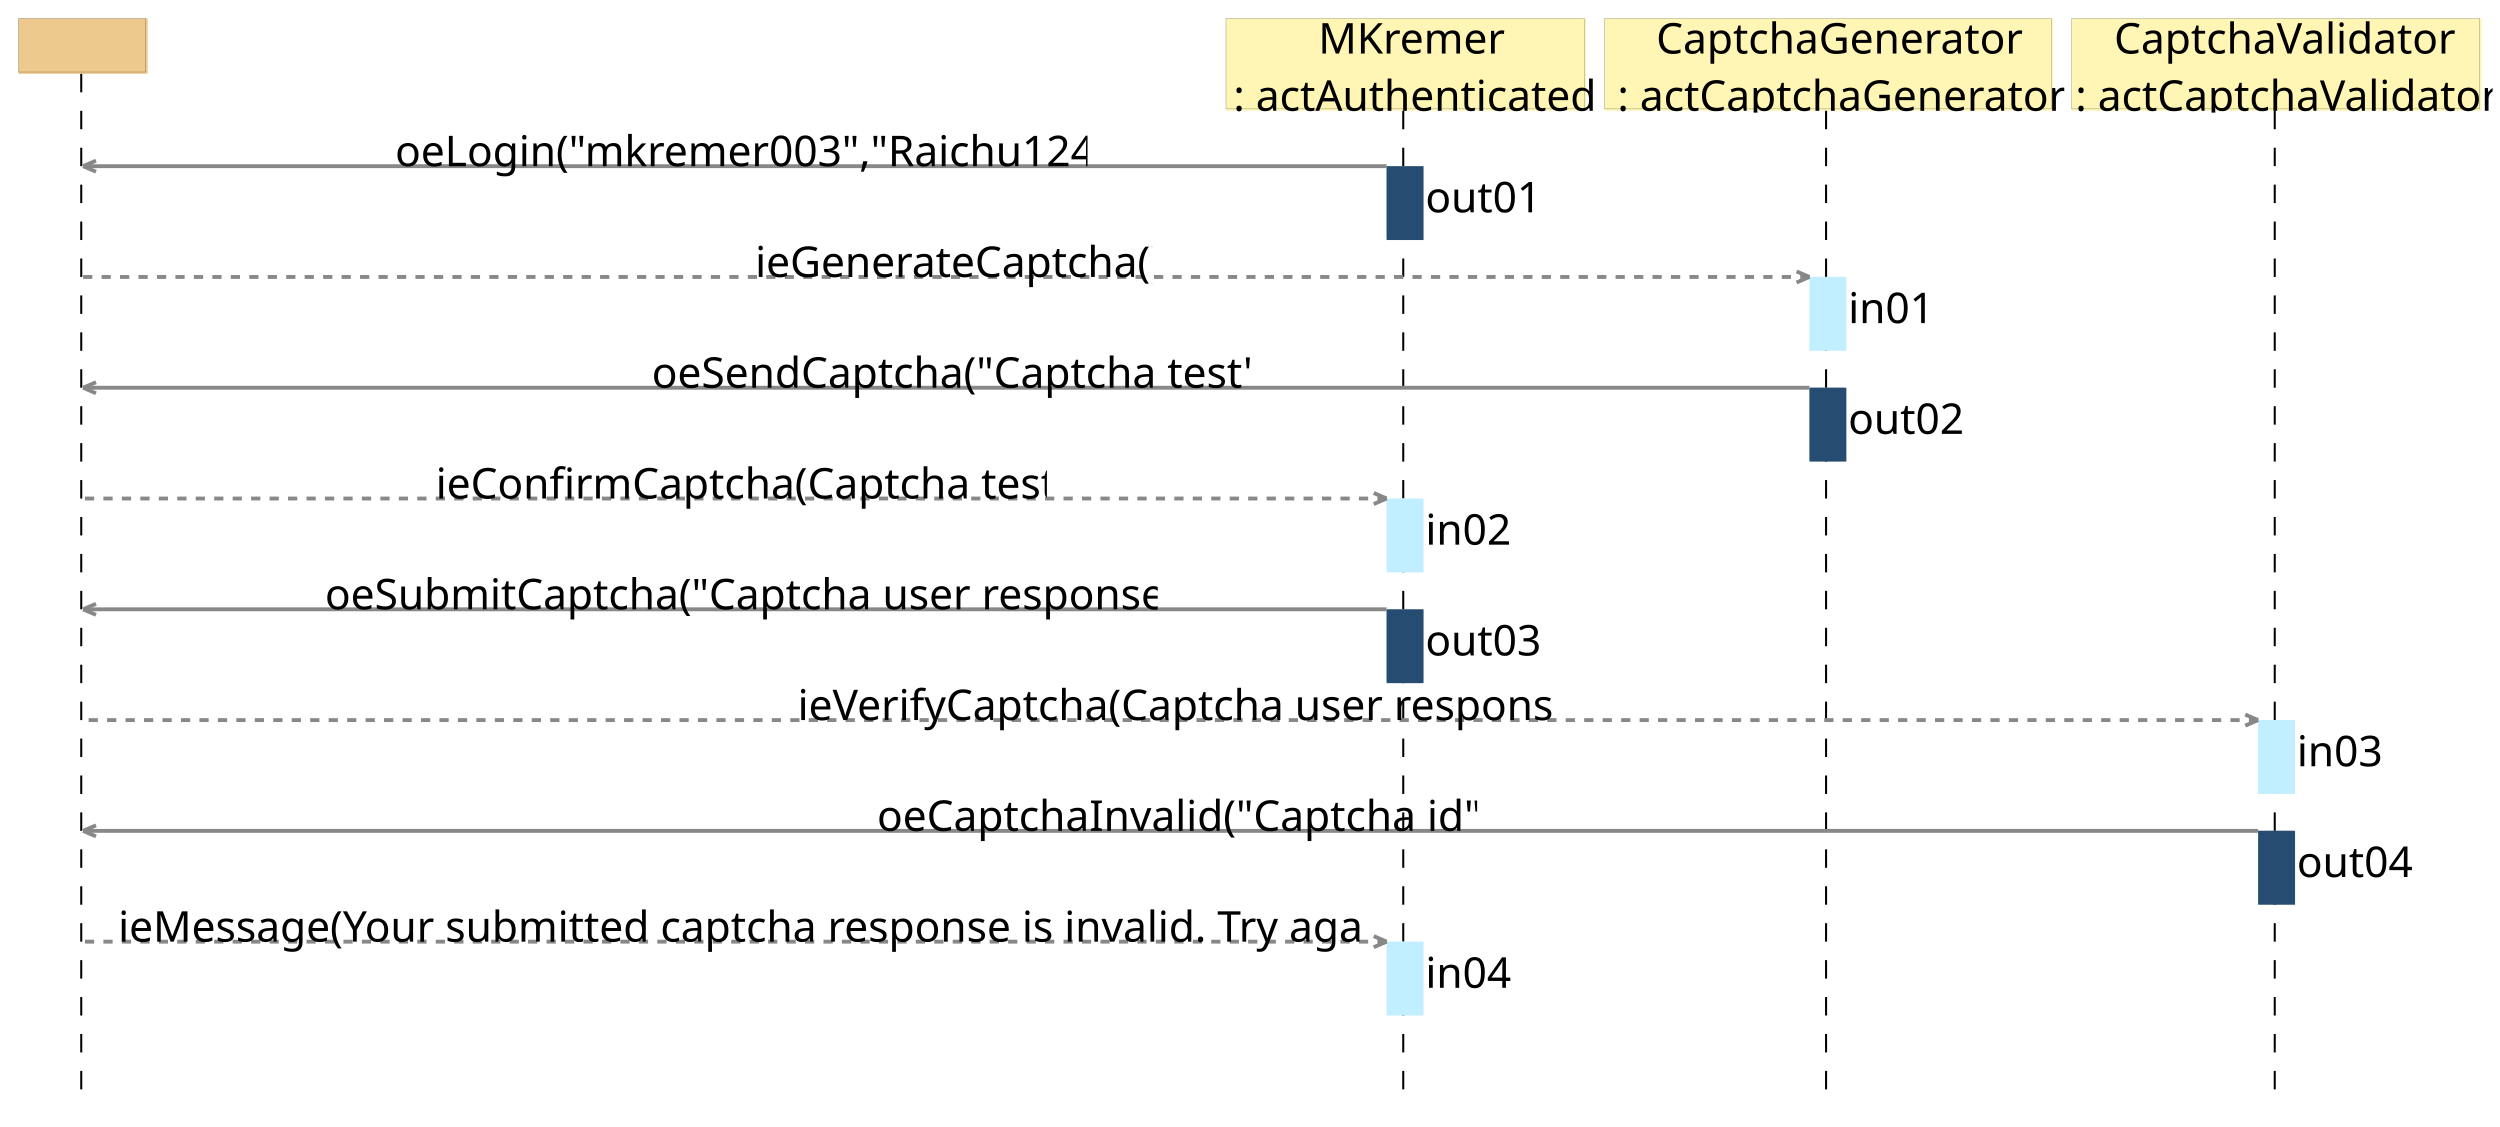
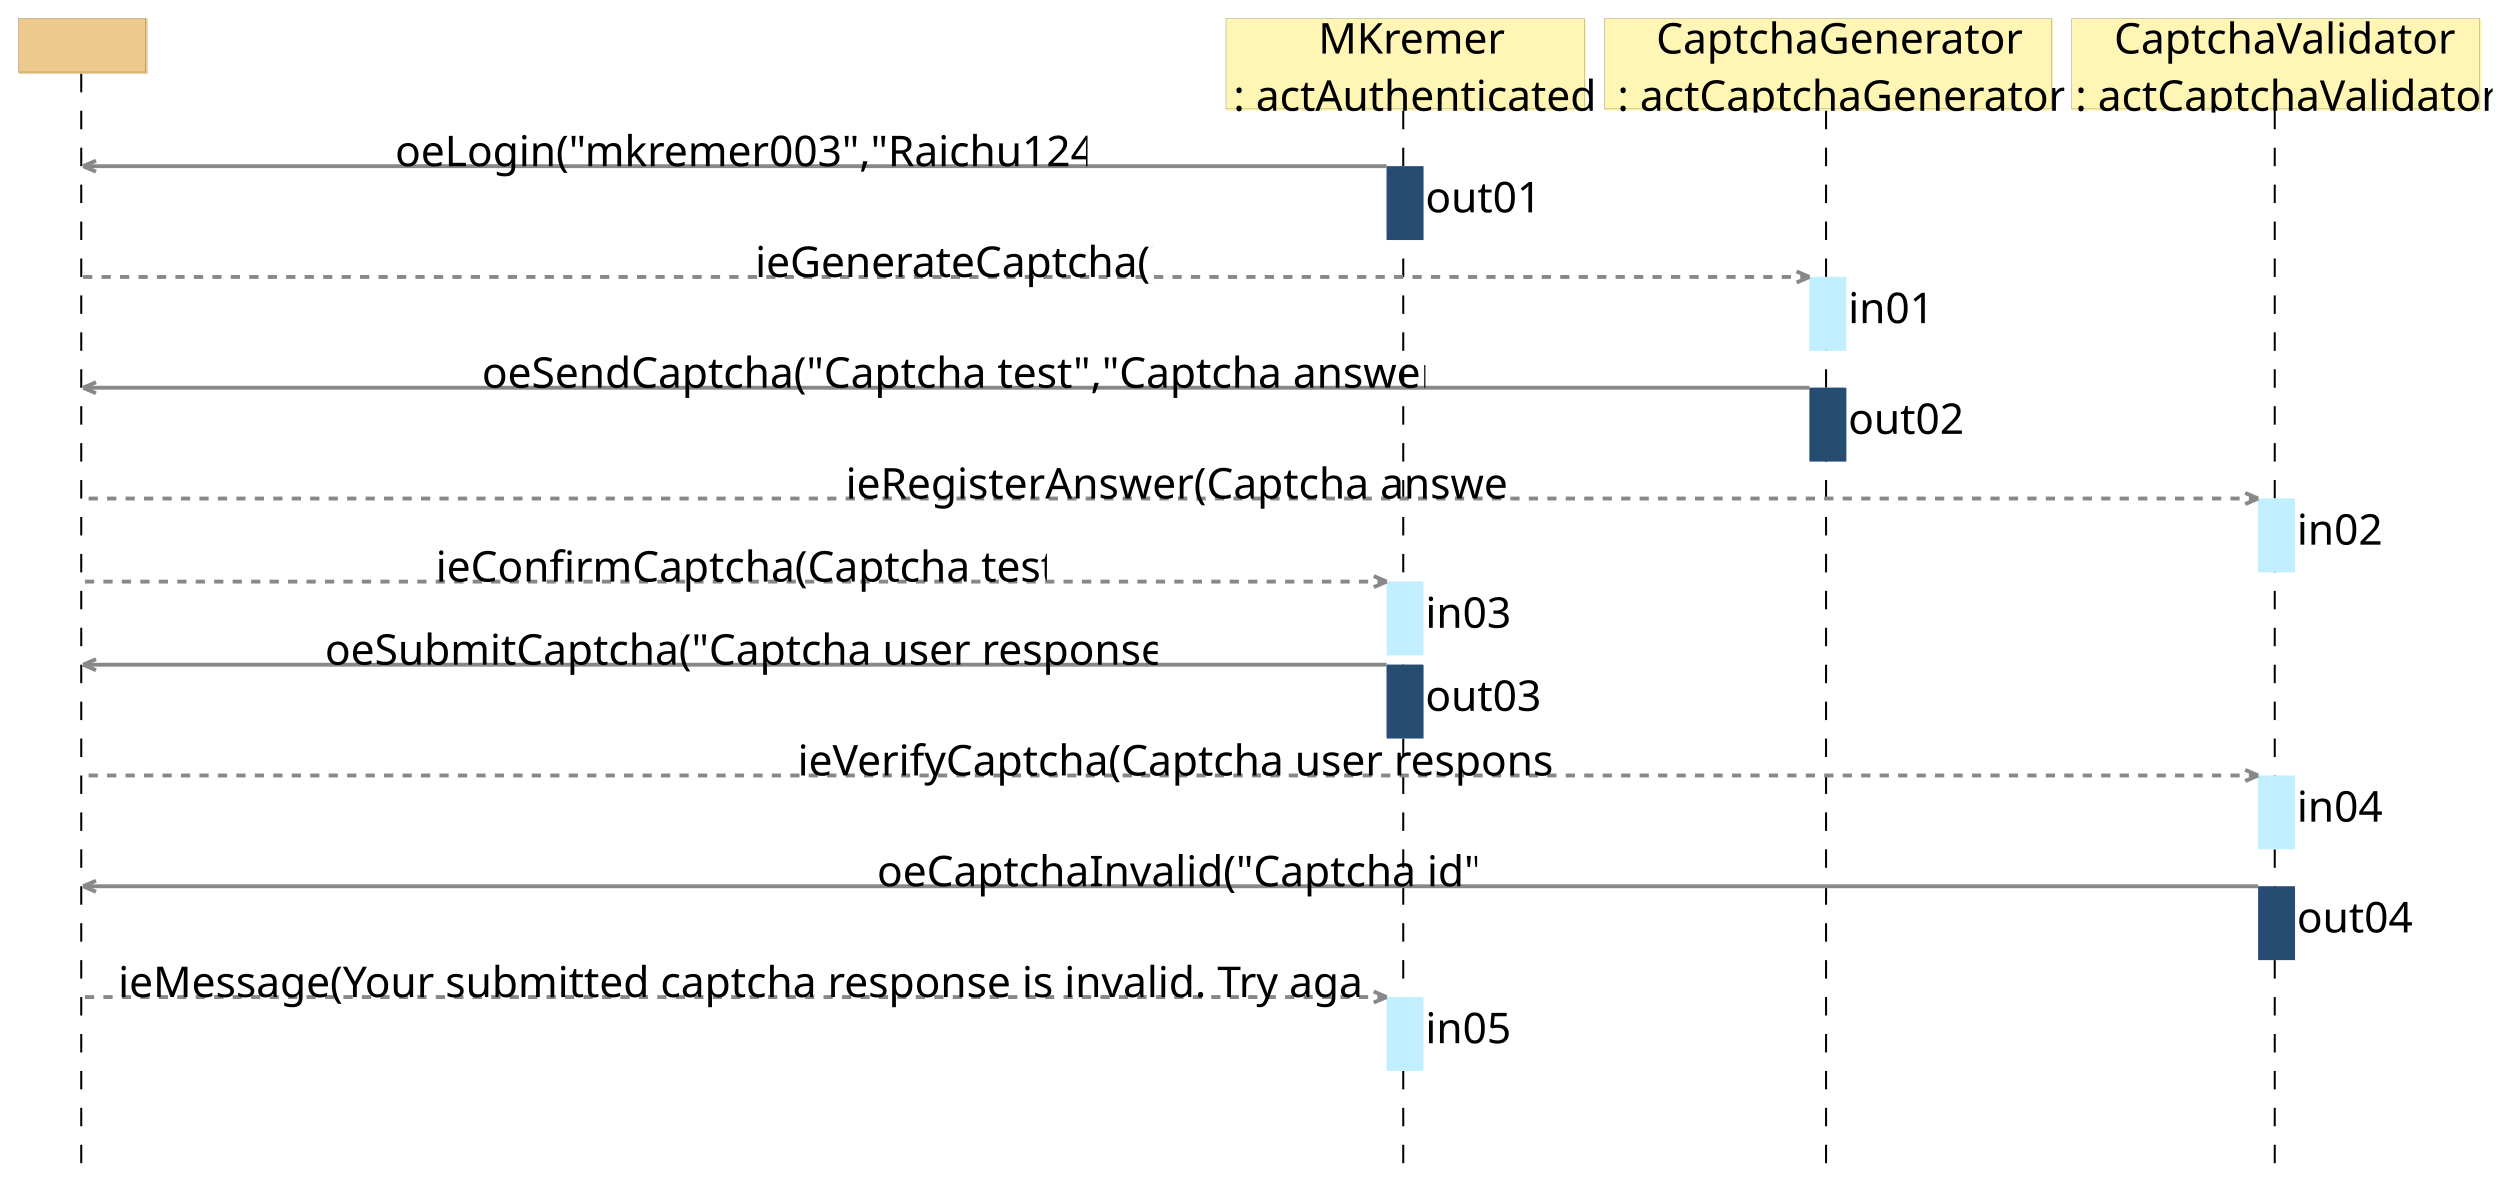
- <svg xmlns="http://www.w3.org/2000/svg" stroke-dasharray="none" shape-rendering="auto" font-family="'Dialog'" width="1354" text-rendering="auto" fill-opacity="1" contentScriptType="text/ecmascript" color-interpolation="auto" color-rendering="auto" preserveAspectRatio="xMidYMid meet" font-size="12" viewBox="0 0 1354 610" fill="black" stroke="black" image-rendering="auto" stroke-miterlimit="10" zoomAndPan="magnify" version="1.0" stroke-linecap="square" stroke-linejoin="miter" contentStyleType="text/css" font-style="normal" height="610" stroke-width="1" stroke-dashoffset="0" font-weight="normal" stroke-opacity="1">
+ <svg xmlns="http://www.w3.org/2000/svg" stroke-dasharray="none" shape-rendering="auto" font-family="'Dialog'" width="1354" text-rendering="auto" fill-opacity="1" contentScriptType="text/ecmascript" color-interpolation="auto" color-rendering="auto" preserveAspectRatio="xMidYMid meet" font-size="12" viewBox="0 0 1354 640" fill="black" stroke="black" image-rendering="auto" stroke-miterlimit="10" zoomAndPan="magnify" version="1.0" stroke-linecap="square" stroke-linejoin="miter" contentStyleType="text/css" font-style="normal" height="640" stroke-width="1" stroke-dashoffset="0" font-weight="normal" stroke-opacity="1">
  <defs id="genericDefs" />
  <g>
    <defs id="defs1">
      <clipPath clipPathUnits="userSpaceOnUse" id="clipPath1">
        <path d="M9 9 L81 9 L81 41 L9 41 L9 9 Z" />
      </clipPath>
      <clipPath clipPathUnits="userSpaceOnUse" id="clipPath2">
-         <path d="M39 39 L51 39 L51 601 L39 601 L39 39 Z" />
+         <path d="M39 39 L51 39 L51 631 L39 631 L39 39 Z" />
      </clipPath>
      <clipPath clipPathUnits="userSpaceOnUse" id="clipPath3">
        <path d="M663 9 L860 9 L860 61 L663 61 L663 9 Z" />
      </clipPath>
      <clipPath clipPathUnits="userSpaceOnUse" id="clipPath4">
        <path d="M663 9 L866 9 L866 61 L663 61 L663 9 Z" />
      </clipPath>
      <clipPath clipPathUnits="userSpaceOnUse" id="clipPath5">
        <path d="M663 9 L865 9 L865 61 L663 61 L663 9 Z" />
      </clipPath>
      <clipPath clipPathUnits="userSpaceOnUse" id="clipPath6">
-         <path d="M755 59 L767 59 L767 601 L755 601 L755 59 Z" />
+         <path d="M755 59 L767 59 L767 631 L755 631 L755 59 Z" />
      </clipPath>
      <clipPath clipPathUnits="userSpaceOnUse" id="clipPath7">
        <path d="M750 89 L772 89 L772 131 L750 131 L750 89 Z" />
      </clipPath>
      <clipPath clipPathUnits="userSpaceOnUse" id="clipPath8">
        <path d="M771 89 L836 89 L836 122 L771 122 L771 89 Z" />
      </clipPath>
      <clipPath clipPathUnits="userSpaceOnUse" id="clipPath9">
-         <path d="M750 329 L772 329 L772 371 L750 371 L750 329 Z" />
+         <path d="M750 359 L772 359 L772 401 L750 401 L750 359 Z" />
      </clipPath>
      <clipPath clipPathUnits="userSpaceOnUse" id="clipPath10">
-         <path d="M771 329 L836 329 L836 362 L771 362 L771 329 Z" />
+         <path d="M771 359 L836 359 L836 392 L771 392 L771 359 Z" />
      </clipPath>
      <clipPath clipPathUnits="userSpaceOnUse" id="clipPath11">
-         <path d="M750 269 L772 269 L772 311 L750 311 L750 269 Z" />
+         <path d="M750 539 L772 539 L772 581 L750 581 L750 539 Z" />
      </clipPath>
      <clipPath clipPathUnits="userSpaceOnUse" id="clipPath12">
-         <path d="M771 269 L821 269 L821 302 L771 302 L771 269 Z" />
+         <path d="M771 539 L821 539 L821 572 L771 572 L771 539 Z" />
      </clipPath>
      <clipPath clipPathUnits="userSpaceOnUse" id="clipPath13">
-         <path d="M750 509 L772 509 L772 551 L750 551 L750 509 Z" />
+         <path d="M750 314 L772 314 L772 356 L750 356 L750 314 Z" />
      </clipPath>
      <clipPath clipPathUnits="userSpaceOnUse" id="clipPath14">
-         <path d="M771 509 L821 509 L821 542 L771 542 L771 509 Z" />
+         <path d="M771 314 L821 314 L821 347 L771 347 L771 314 Z" />
      </clipPath>
      <clipPath clipPathUnits="userSpaceOnUse" id="clipPath15">
        <path d="M868 9 L1113 9 L1113 61 L868 61 L868 9 Z" />
      </clipPath>
      <clipPath clipPathUnits="userSpaceOnUse" id="clipPath16">
        <path d="M868 9 L1118 9 L1118 61 L868 61 L868 9 Z" />
      </clipPath>
      <clipPath clipPathUnits="userSpaceOnUse" id="clipPath17">
-         <path d="M984 59 L996 59 L996 601 L984 601 L984 59 Z" />
+         <path d="M984 59 L996 59 L996 631 L984 631 L984 59 Z" />
      </clipPath>
      <clipPath clipPathUnits="userSpaceOnUse" id="clipPath18">
        <path d="M979 209 L1001 209 L1001 251 L979 251 L979 209 Z" />
      </clipPath>
      <clipPath clipPathUnits="userSpaceOnUse" id="clipPath19">
        <path d="M1000 209 L1065 209 L1065 242 L1000 242 L1000 209 Z" />
      </clipPath>
      <clipPath clipPathUnits="userSpaceOnUse" id="clipPath20">
        <path d="M979 149 L1001 149 L1001 191 L979 191 L979 149 Z" />
      </clipPath>
      <clipPath clipPathUnits="userSpaceOnUse" id="clipPath21">
        <path d="M1000 149 L1050 149 L1050 182 L1000 182 L1000 149 Z" />
      </clipPath>
      <clipPath clipPathUnits="userSpaceOnUse" id="clipPath22">
        <path d="M1121 9 L1345 9 L1345 61 L1121 61 L1121 9 Z" />
      </clipPath>
      <clipPath clipPathUnits="userSpaceOnUse" id="clipPath23">
        <path d="M1121 9 L1350 9 L1350 61 L1121 61 L1121 9 Z" />
      </clipPath>
      <clipPath clipPathUnits="userSpaceOnUse" id="clipPath24">
-         <path d="M1227 59 L1239 59 L1239 601 L1227 601 L1227 59 Z" />
+         <path d="M1227 59 L1239 59 L1239 631 L1227 631 L1227 59 Z" />
      </clipPath>
      <clipPath clipPathUnits="userSpaceOnUse" id="clipPath25">
-         <path d="M1222 449 L1244 449 L1244 491 L1222 491 L1222 449 Z" />
+         <path d="M1222 479 L1244 479 L1244 521 L1222 521 L1222 479 Z" />
      </clipPath>
      <clipPath clipPathUnits="userSpaceOnUse" id="clipPath26">
-         <path d="M1243 449 L1308 449 L1308 482 L1243 482 L1243 449 Z" />
+         <path d="M1243 479 L1308 479 L1308 512 L1243 512 L1243 479 Z" />
      </clipPath>
      <clipPath clipPathUnits="userSpaceOnUse" id="clipPath27">
-         <path d="M1222 389 L1244 389 L1244 431 L1222 431 L1222 389 Z" />
+         <path d="M1222 419 L1244 419 L1244 461 L1222 461 L1222 419 Z" />
      </clipPath>
      <clipPath clipPathUnits="userSpaceOnUse" id="clipPath28">
-         <path d="M1243 389 L1293 389 L1293 422 L1243 422 L1243 389 Z" />
+         <path d="M1243 419 L1293 419 L1293 452 L1243 452 L1243 419 Z" />
      </clipPath>
      <clipPath clipPathUnits="userSpaceOnUse" id="clipPath29">
-         <path d="M-1 -1 L1355 -1 L1355 611 L-1 611 L-1 -1 Z" />
+         <path d="M1222 269 L1244 269 L1244 311 L1222 311 L1222 269 Z" />
      </clipPath>
      <clipPath clipPathUnits="userSpaceOnUse" id="clipPath30">
+         <path d="M1243 269 L1293 269 L1293 302 L1243 302 L1243 269 Z" />
+       </clipPath>
+       <clipPath clipPathUnits="userSpaceOnUse" id="clipPath31">
+         <path d="M-1 -1 L1355 -1 L1355 641 L-1 641 L-1 -1 Z" />
+       </clipPath>
+       <clipPath clipPathUnits="userSpaceOnUse" id="clipPath32">
        <path d="M213 64 L589 64 L589 97 L213 97 L213 64 Z" />
      </clipPath>
-       <clipPath clipPathUnits="userSpaceOnUse" id="clipPath31">
+       <clipPath clipPathUnits="userSpaceOnUse" id="clipPath33">
        <path d="M43 85 L55 85 L55 96 L43 96 L43 85 Z" />
      </clipPath>
-       <clipPath clipPathUnits="userSpaceOnUse" id="clipPath32">
-         <path d="M352 184 L679 184 L679 217 L352 217 L352 184 Z" />
-       </clipPath>
-       <clipPath clipPathUnits="userSpaceOnUse" id="clipPath33">
+       <clipPath clipPathUnits="userSpaceOnUse" id="clipPath34">
+         <path d="M260 184 L772 184 L772 217 L260 217 L260 184 Z" />
+       </clipPath>
+       <clipPath clipPathUnits="userSpaceOnUse" id="clipPath35">
        <path d="M43 205 L55 205 L55 216 L43 216 L43 205 Z" />
      </clipPath>
-       <clipPath clipPathUnits="userSpaceOnUse" id="clipPath34">
-         <path d="M175 304 L627 304 L627 337 L175 337 L175 304 Z" />
-       </clipPath>
-       <clipPath clipPathUnits="userSpaceOnUse" id="clipPath35">
-         <path d="M43 325 L55 325 L55 336 L43 336 L43 325 Z" />
-       </clipPath>
      <clipPath clipPathUnits="userSpaceOnUse" id="clipPath36">
-         <path d="M474 424 L800 424 L800 457 L474 457 L474 424 Z" />
+         <path d="M175 334 L627 334 L627 367 L175 367 L175 334 Z" />
      </clipPath>
      <clipPath clipPathUnits="userSpaceOnUse" id="clipPath37">
-         <path d="M43 445 L55 445 L55 456 L43 456 L43 445 Z" />
+         <path d="M43 355 L55 355 L55 366 L43 366 L43 355 Z" />
      </clipPath>
      <clipPath clipPathUnits="userSpaceOnUse" id="clipPath38">
+         <path d="M474 454 L800 454 L800 487 L474 487 L474 454 Z" />
+       </clipPath>
+       <clipPath clipPathUnits="userSpaceOnUse" id="clipPath39">
+         <path d="M43 475 L55 475 L55 486 L43 486 L43 475 Z" />
+       </clipPath>
+       <clipPath clipPathUnits="userSpaceOnUse" id="clipPath40">
        <path d="M408 124 L624 124 L624 157 L408 157 L408 124 Z" />
      </clipPath>
-       <clipPath clipPathUnits="userSpaceOnUse" id="clipPath39">
+       <clipPath clipPathUnits="userSpaceOnUse" id="clipPath41">
        <path d="M971 145 L983 145 L983 156 L971 156 L971 145 Z" />
      </clipPath>
-       <clipPath clipPathUnits="userSpaceOnUse" id="clipPath40">
-         <path d="M235 244 L567 244 L567 277 L235 277 L235 244 Z" />
-       </clipPath>
-       <clipPath clipPathUnits="userSpaceOnUse" id="clipPath41">
-         <path d="M742 265 L754 265 L754 276 L742 276 L742 265 Z" />
-       </clipPath>
      <clipPath clipPathUnits="userSpaceOnUse" id="clipPath42">
-         <path d="M431 364 L842 364 L842 397 L431 397 L431 364 Z" />
+         <path d="M431 394 L842 394 L842 427 L431 427 L431 394 Z" />
      </clipPath>
      <clipPath clipPathUnits="userSpaceOnUse" id="clipPath43">
-         <path d="M1214 385 L1226 385 L1226 396 L1214 396 L1214 385 Z" />
+         <path d="M1214 415 L1226 415 L1226 426 L1214 426 L1214 415 Z" />
      </clipPath>
      <clipPath clipPathUnits="userSpaceOnUse" id="clipPath44">
-         <path d="M63 484 L738 484 L738 517 L63 517 L63 484 Z" />
+         <path d="M63 514 L738 514 L738 547 L63 547 L63 514 Z" />
      </clipPath>
      <clipPath clipPathUnits="userSpaceOnUse" id="clipPath45">
-         <path d="M742 505 L754 505 L754 516 L742 516 L742 505 Z" />
+         <path d="M742 535 L754 535 L754 546 L742 546 L742 535 Z" />
+       </clipPath>
+       <clipPath clipPathUnits="userSpaceOnUse" id="clipPath46">
+         <path d="M457 244 L816 244 L816 277 L457 277 L457 244 Z" />
+       </clipPath>
+       <clipPath clipPathUnits="userSpaceOnUse" id="clipPath47">
+         <path d="M1214 265 L1226 265 L1226 276 L1214 276 L1214 265 Z" />
+       </clipPath>
+       <clipPath clipPathUnits="userSpaceOnUse" id="clipPath48">
+         <path d="M235 289 L567 289 L567 322 L235 322 L235 289 Z" />
+       </clipPath>
+       <clipPath clipPathUnits="userSpaceOnUse" id="clipPath49">
+         <path d="M742 310 L754 310 L754 321 L742 321 L742 310 Z" />
      </clipPath>
    </defs>
    <g font-size="15" fill="rgb(238,201,142)" font-family="'Segoe UI'" stroke-linejoin="round" stroke="rgb(238,201,142)" stroke-width="0" stroke-miterlimit="0">
      <rect x="10" y="10" clip-path="url(#clipPath1)" width="70" height="30" stroke="none" />
    </g>
    <g stroke-width="0.1" font-size="15" font-family="'Segoe UI'" stroke-linecap="butt">
      <rect x="10" y="10" clip-path="url(#clipPath1)" fill="none" width="69" height="29" />
-       <line clip-path="url(#clipPath2)" fill="none" x1="44" x2="44" y1="40" y2="600" stroke-dasharray="10,10" stroke-width="1.1" />
+       <line clip-path="url(#clipPath2)" fill="none" x1="44" x2="44" y1="40" y2="630" stroke-dasharray="10,10" stroke-width="1.1" />
    </g>
    <g stroke-linecap="butt" font-size="15" fill="rgb(255,245,181)" font-family="'Segoe UI'" stroke-dasharray="10,10" stroke="rgb(255,245,181)" stroke-width="1.1">
      <rect x="664" y="10" clip-path="url(#clipPath3)" width="195" height="50" stroke="none" />
    </g>
    <g stroke-width="0.1" font-size="15" font-family="'Segoe UI'" stroke-linecap="butt">
      <rect x="664" y="10" clip-path="url(#clipPath3)" fill="none" width="194" height="49" />
      <text x="714" font-size="23" y="29" clip-path="url(#clipPath4)" stroke="none" xml:space="preserve">MKremer</text>
      <text x="668" font-size="23" y="60" clip-path="url(#clipPath5)" stroke="none" xml:space="preserve">: actAuthenticated</text>
-       <line clip-path="url(#clipPath6)" fill="none" x1="760" x2="760" y1="60" y2="600" stroke-dasharray="10,10" stroke-width="1.1" />
+       <line clip-path="url(#clipPath6)" fill="none" x1="760" x2="760" y1="60" y2="630" stroke-dasharray="10,10" stroke-width="1.1" />
    </g>
    <g stroke-linecap="butt" font-size="15" fill="rgb(39,76,114)" font-family="'Segoe UI'" stroke-dasharray="10,10" stroke="rgb(39,76,114)" stroke-width="1.1">
      <rect x="751" y="90" clip-path="url(#clipPath7)" width="20" height="40" stroke="none" />
      <rect x="751" y="90" clip-path="url(#clipPath7)" fill="none" width="19" stroke-dasharray="none" height="39" stroke-width="0.1" />
    </g>
    <g stroke-width="0.1" font-size="23" font-family="'Segoe UI'" stroke-linecap="butt">
      <text xml:space="preserve" x="772" y="115" clip-path="url(#clipPath8)" stroke="none">out01</text>
-       <rect x="751" y="330" clip-path="url(#clipPath9)" fill="rgb(39,76,114)" width="20" height="40" stroke="none" />
-       <rect x="751" y="330" clip-path="url(#clipPath9)" fill="none" width="19" height="39" stroke="rgb(39,76,114)" />
-       <text xml:space="preserve" x="772" y="355" clip-path="url(#clipPath10)" stroke="none">out03</text>
-       <rect x="751" y="270" clip-path="url(#clipPath11)" fill="rgb(194,239,255)" width="20" height="40" stroke="none" />
-       <rect x="751" y="270" clip-path="url(#clipPath11)" fill="none" width="19" height="39" stroke="rgb(194,239,255)" />
-       <text xml:space="preserve" x="772" y="295" clip-path="url(#clipPath12)" stroke="none">in02</text>
-       <rect x="751" y="510" clip-path="url(#clipPath13)" fill="rgb(194,239,255)" width="20" height="40" stroke="none" />
-       <rect x="751" y="510" clip-path="url(#clipPath13)" fill="none" width="19" height="39" stroke="rgb(194,239,255)" />
-       <text xml:space="preserve" x="772" y="535" clip-path="url(#clipPath14)" stroke="none">in04</text>
+       <rect x="751" y="360" clip-path="url(#clipPath9)" fill="rgb(39,76,114)" width="20" height="40" stroke="none" />
+       <rect x="751" y="360" clip-path="url(#clipPath9)" fill="none" width="19" height="39" stroke="rgb(39,76,114)" />
+       <text xml:space="preserve" x="772" y="385" clip-path="url(#clipPath10)" stroke="none">out03</text>
+       <rect x="751" y="540" clip-path="url(#clipPath11)" fill="rgb(194,239,255)" width="20" height="40" stroke="none" />
+       <rect x="751" y="540" clip-path="url(#clipPath11)" fill="none" width="19" height="39" stroke="rgb(194,239,255)" />
+       <text xml:space="preserve" x="772" y="565" clip-path="url(#clipPath12)" stroke="none">in05</text>
+       <rect x="751" y="315" clip-path="url(#clipPath13)" fill="rgb(194,239,255)" width="20" height="40" stroke="none" />
+       <rect x="751" y="315" clip-path="url(#clipPath13)" fill="none" width="19" height="39" stroke="rgb(194,239,255)" />
+       <text xml:space="preserve" x="772" y="340" clip-path="url(#clipPath14)" stroke="none">in03</text>
      <rect x="869" y="10" clip-path="url(#clipPath15)" fill="rgb(255,245,181)" width="243" height="50" stroke="none" />
      <rect x="869" y="10" clip-path="url(#clipPath15)" fill="none" width="242" height="49" />
      <text xml:space="preserve" x="897" y="29" clip-path="url(#clipPath16)" stroke="none">CaptchaGenerator</text>
      <text xml:space="preserve" x="876" y="60" clip-path="url(#clipPath16)" stroke="none">: actCaptchaGenerator</text>
-       <line clip-path="url(#clipPath17)" fill="none" x1="989" x2="989" y1="60" y2="600" stroke-dasharray="10,10" stroke-width="1.1" />
+       <line clip-path="url(#clipPath17)" fill="none" x1="989" x2="989" y1="60" y2="630" stroke-dasharray="10,10" stroke-width="1.1" />
    </g>
    <g stroke-linecap="butt" font-size="15" fill="rgb(39,76,114)" font-family="'Segoe UI'" stroke-dasharray="10,10" stroke="rgb(39,76,114)" stroke-width="1.1">
      <rect x="980" y="210" clip-path="url(#clipPath18)" width="20" height="40" stroke="none" />
      <rect x="980" y="210" clip-path="url(#clipPath18)" fill="none" width="19" stroke-dasharray="none" height="39" stroke-width="0.1" />
    </g>
    <g stroke-width="0.1" font-size="23" font-family="'Segoe UI'" stroke-linecap="butt">
      <text xml:space="preserve" x="1001" y="235" clip-path="url(#clipPath19)" stroke="none">out02</text>
      <rect x="980" y="150" clip-path="url(#clipPath20)" fill="rgb(194,239,255)" width="20" height="40" stroke="none" />
      <rect x="980" y="150" clip-path="url(#clipPath20)" fill="none" width="19" height="39" stroke="rgb(194,239,255)" />
      <text xml:space="preserve" x="1001" y="175" clip-path="url(#clipPath21)" stroke="none">in01</text>
      <rect x="1122" y="10" clip-path="url(#clipPath22)" fill="rgb(255,245,181)" width="222" height="50" stroke="none" />
      <rect x="1122" y="10" clip-path="url(#clipPath22)" fill="none" width="221" height="49" />
      <text xml:space="preserve" x="1145" y="29" clip-path="url(#clipPath23)" stroke="none">CaptchaValidator</text>
      <text xml:space="preserve" x="1124" y="60" clip-path="url(#clipPath23)" stroke="none">: actCaptchaValidator</text>
-       <line clip-path="url(#clipPath24)" fill="none" x1="1232" x2="1232" y1="60" y2="600" stroke-dasharray="10,10" stroke-width="1.1" />
+       <line clip-path="url(#clipPath24)" fill="none" x1="1232" x2="1232" y1="60" y2="630" stroke-dasharray="10,10" stroke-width="1.1" />
    </g>
    <g stroke-linecap="butt" font-size="15" fill="rgb(39,76,114)" font-family="'Segoe UI'" stroke-dasharray="10,10" stroke="rgb(39,76,114)" stroke-width="1.1">
-       <rect x="1223" y="450" clip-path="url(#clipPath25)" width="20" height="40" stroke="none" />
-       <rect x="1223" y="450" clip-path="url(#clipPath25)" fill="none" width="19" stroke-dasharray="none" height="39" stroke-width="0.1" />
+       <rect x="1223" y="480" clip-path="url(#clipPath25)" width="20" height="40" stroke="none" />
+       <rect x="1223" y="480" clip-path="url(#clipPath25)" fill="none" width="19" stroke-dasharray="none" height="39" stroke-width="0.1" />
    </g>
    <g stroke-width="0.1" font-size="23" font-family="'Segoe UI'" stroke-linecap="butt">
-       <text xml:space="preserve" x="1244" y="475" clip-path="url(#clipPath26)" stroke="none">out04</text>
-       <rect x="1223" y="390" clip-path="url(#clipPath27)" fill="rgb(194,239,255)" width="20" height="40" stroke="none" />
-       <rect x="1223" y="390" clip-path="url(#clipPath27)" fill="none" width="19" height="39" stroke="rgb(194,239,255)" />
-       <text xml:space="preserve" x="1244" y="415" clip-path="url(#clipPath28)" stroke="none">in03</text>
-       <line clip-path="url(#clipPath29)" fill="none" x1="751" x2="45" y1="90" y2="90" stroke="rgb(136,136,136)" stroke-width="2.1" />
-       <text x="214" y="90" clip-path="url(#clipPath30)" stroke="none" stroke-width="2.1" xml:space="preserve">oeLogin("mkremer003","Raichu124")</text>
-       <line clip-path="url(#clipPath31)" fill="none" x1="52" x2="45" y1="87" y2="90" stroke="rgb(136,136,136)" stroke-width="2.1" />
-       <line clip-path="url(#clipPath31)" fill="none" x1="45" x2="52" y1="90" y2="93" stroke="rgb(136,136,136)" stroke-width="2.1" />
-       <line clip-path="url(#clipPath29)" fill="none" x1="980" x2="45" y1="210" y2="210" stroke="rgb(136,136,136)" stroke-width="2.1" />
-       <text x="353" y="210" clip-path="url(#clipPath32)" stroke="none" stroke-width="2.1" xml:space="preserve">oeSendCaptcha("Captcha test")</text>
-       <line clip-path="url(#clipPath33)" fill="none" x1="52" x2="45" y1="207" y2="210" stroke="rgb(136,136,136)" stroke-width="2.1" />
-       <line clip-path="url(#clipPath33)" fill="none" x1="45" x2="52" y1="210" y2="213" stroke="rgb(136,136,136)" stroke-width="2.1" />
-       <line clip-path="url(#clipPath29)" fill="none" x1="751" x2="45" y1="330" y2="330" stroke="rgb(136,136,136)" stroke-width="2.1" />
-       <text x="176" y="330" clip-path="url(#clipPath34)" stroke="none" stroke-width="2.1" xml:space="preserve">oeSubmitCaptcha("Captcha user response")</text>
-       <line clip-path="url(#clipPath35)" fill="none" x1="52" x2="45" y1="327" y2="330" stroke="rgb(136,136,136)" stroke-width="2.1" />
-       <line clip-path="url(#clipPath35)" fill="none" x1="45" x2="52" y1="330" y2="333" stroke="rgb(136,136,136)" stroke-width="2.1" />
-       <line clip-path="url(#clipPath29)" fill="none" x1="1223" x2="45" y1="450" y2="450" stroke="rgb(136,136,136)" stroke-width="2.1" />
-       <text x="475" y="450" clip-path="url(#clipPath36)" stroke="none" stroke-width="2.1" xml:space="preserve">oeCaptchaInvalid("Captcha id")</text>
-       <line clip-path="url(#clipPath37)" fill="none" x1="52" x2="45" y1="447" y2="450" stroke="rgb(136,136,136)" stroke-width="2.1" />
-       <line clip-path="url(#clipPath37)" fill="none" x1="45" x2="52" y1="450" y2="453" stroke="rgb(136,136,136)" stroke-width="2.1" />
+       <text xml:space="preserve" x="1244" y="505" clip-path="url(#clipPath26)" stroke="none">out04</text>
+       <rect x="1223" y="420" clip-path="url(#clipPath27)" fill="rgb(194,239,255)" width="20" height="40" stroke="none" />
+       <rect x="1223" y="420" clip-path="url(#clipPath27)" fill="none" width="19" height="39" stroke="rgb(194,239,255)" />
+       <text xml:space="preserve" x="1244" y="445" clip-path="url(#clipPath28)" stroke="none">in04</text>
+       <rect x="1223" y="270" clip-path="url(#clipPath29)" fill="rgb(194,239,255)" width="20" height="40" stroke="none" />
+       <rect x="1223" y="270" clip-path="url(#clipPath29)" fill="none" width="19" height="39" stroke="rgb(194,239,255)" />
+       <text xml:space="preserve" x="1244" y="295" clip-path="url(#clipPath30)" stroke="none">in02</text>
+       <line clip-path="url(#clipPath31)" fill="none" x1="751" x2="45" y1="90" y2="90" stroke="rgb(136,136,136)" stroke-width="2.1" />
+       <text x="214" y="90" clip-path="url(#clipPath32)" stroke="none" stroke-width="2.1" xml:space="preserve">oeLogin("mkremer003","Raichu124")</text>
+       <line clip-path="url(#clipPath33)" fill="none" x1="52" x2="45" y1="87" y2="90" stroke="rgb(136,136,136)" stroke-width="2.1" />
+       <line clip-path="url(#clipPath33)" fill="none" x1="45" x2="52" y1="90" y2="93" stroke="rgb(136,136,136)" stroke-width="2.1" />
+       <line clip-path="url(#clipPath31)" fill="none" x1="980" x2="45" y1="210" y2="210" stroke="rgb(136,136,136)" stroke-width="2.1" />
+       <text x="261" y="210" clip-path="url(#clipPath34)" stroke="none" stroke-width="2.1" xml:space="preserve">oeSendCaptcha("Captcha test","Captcha answer")</text>
+       <line clip-path="url(#clipPath35)" fill="none" x1="52" x2="45" y1="207" y2="210" stroke="rgb(136,136,136)" stroke-width="2.1" />
+       <line clip-path="url(#clipPath35)" fill="none" x1="45" x2="52" y1="210" y2="213" stroke="rgb(136,136,136)" stroke-width="2.1" />
+       <line clip-path="url(#clipPath31)" fill="none" x1="751" x2="45" y1="360" y2="360" stroke="rgb(136,136,136)" stroke-width="2.1" />
+       <text x="176" y="360" clip-path="url(#clipPath36)" stroke="none" stroke-width="2.1" xml:space="preserve">oeSubmitCaptcha("Captcha user response")</text>
+       <line clip-path="url(#clipPath37)" fill="none" x1="52" x2="45" y1="357" y2="360" stroke="rgb(136,136,136)" stroke-width="2.1" />
+       <line clip-path="url(#clipPath37)" fill="none" x1="45" x2="52" y1="360" y2="363" stroke="rgb(136,136,136)" stroke-width="2.1" />
+       <line clip-path="url(#clipPath31)" fill="none" x1="1223" x2="45" y1="480" y2="480" stroke="rgb(136,136,136)" stroke-width="2.1" />
+       <text x="475" y="480" clip-path="url(#clipPath38)" stroke="none" stroke-width="2.1" xml:space="preserve">oeCaptchaInvalid("Captcha id")</text>
+       <line clip-path="url(#clipPath39)" fill="none" x1="52" x2="45" y1="477" y2="480" stroke="rgb(136,136,136)" stroke-width="2.1" />
+       <line clip-path="url(#clipPath39)" fill="none" x1="45" x2="52" y1="480" y2="483" stroke="rgb(136,136,136)" stroke-width="2.1" />
    </g>
    <g stroke-linecap="butt" font-size="23" fill="rgb(136,136,136)" font-family="'Segoe UI'" stroke-dasharray="5,5" stroke="rgb(136,136,136)" stroke-width="2.1">
-       <line clip-path="url(#clipPath29)" fill="none" x1="980" x2="45" y1="150" y2="150" />
-       <text x="409" y="150" clip-path="url(#clipPath38)" fill="black" stroke="none" xml:space="preserve">ieGenerateCaptcha()</text>
-       <line clip-path="url(#clipPath39)" fill="none" x1="973" x2="980" y1="153" y2="150" stroke-dasharray="none" />
-       <line clip-path="url(#clipPath39)" fill="none" x1="980" x2="973" y1="150" y2="147" stroke-dasharray="none" />
-       <line clip-path="url(#clipPath29)" fill="none" x1="751" x2="45" y1="270" y2="270" />
-       <text x="236" y="270" clip-path="url(#clipPath40)" fill="black" stroke="none" xml:space="preserve">ieConfirmCaptcha(Captcha test)</text>
-       <line clip-path="url(#clipPath41)" fill="none" x1="744" x2="751" y1="273" y2="270" stroke-dasharray="none" />
-       <line clip-path="url(#clipPath41)" fill="none" x1="751" x2="744" y1="270" y2="267" stroke-dasharray="none" />
-       <line clip-path="url(#clipPath29)" fill="none" x1="1223" x2="45" y1="390" y2="390" />
-       <text x="432" y="390" clip-path="url(#clipPath42)" fill="black" stroke="none" xml:space="preserve">ieVerifyCaptcha(Captcha user response)</text>
-       <line clip-path="url(#clipPath43)" fill="none" x1="1216" x2="1223" y1="393" y2="390" stroke-dasharray="none" />
-       <line clip-path="url(#clipPath43)" fill="none" x1="1223" x2="1216" y1="390" y2="387" stroke-dasharray="none" />
-       <line clip-path="url(#clipPath29)" fill="none" x1="751" x2="45" y1="510" y2="510" />
-       <text x="64" y="510" clip-path="url(#clipPath44)" fill="black" stroke="none" xml:space="preserve">ieMessage(Your submitted captcha response is invalid. Try again.)</text>
-       <line clip-path="url(#clipPath45)" fill="none" x1="744" x2="751" y1="513" y2="510" stroke-dasharray="none" />
-       <line clip-path="url(#clipPath45)" fill="none" x1="751" x2="744" y1="510" y2="507" stroke-dasharray="none" />
+       <line clip-path="url(#clipPath31)" fill="none" x1="980" x2="45" y1="150" y2="150" />
+       <text x="409" y="150" clip-path="url(#clipPath40)" fill="black" stroke="none" xml:space="preserve">ieGenerateCaptcha()</text>
+       <line clip-path="url(#clipPath41)" fill="none" x1="973" x2="980" y1="153" y2="150" stroke-dasharray="none" />
+       <line clip-path="url(#clipPath41)" fill="none" x1="980" x2="973" y1="150" y2="147" stroke-dasharray="none" />
+       <line clip-path="url(#clipPath31)" fill="none" x1="1223" x2="45" y1="420" y2="420" />
+       <text x="432" y="420" clip-path="url(#clipPath42)" fill="black" stroke="none" xml:space="preserve">ieVerifyCaptcha(Captcha user response)</text>
+       <line clip-path="url(#clipPath43)" fill="none" x1="1216" x2="1223" y1="423" y2="420" stroke-dasharray="none" />
+       <line clip-path="url(#clipPath43)" fill="none" x1="1223" x2="1216" y1="420" y2="417" stroke-dasharray="none" />
+       <line clip-path="url(#clipPath31)" fill="none" x1="751" x2="45" y1="540" y2="540" />
+       <text x="64" y="540" clip-path="url(#clipPath44)" fill="black" stroke="none" xml:space="preserve">ieMessage(Your submitted captcha response is invalid. Try again.)</text>
+       <line clip-path="url(#clipPath45)" fill="none" x1="744" x2="751" y1="543" y2="540" stroke-dasharray="none" />
+       <line clip-path="url(#clipPath45)" fill="none" x1="751" x2="744" y1="540" y2="537" stroke-dasharray="none" />
+       <line clip-path="url(#clipPath31)" fill="none" x1="1223" x2="45" y1="270" y2="270" />
+       <text x="458" y="270" clip-path="url(#clipPath46)" fill="black" stroke="none" xml:space="preserve">ieRegisterAnswer(Captcha answer)</text>
+       <line clip-path="url(#clipPath47)" fill="none" x1="1216" x2="1223" y1="273" y2="270" stroke-dasharray="none" />
+       <line clip-path="url(#clipPath47)" fill="none" x1="1223" x2="1216" y1="270" y2="267" stroke-dasharray="none" />
+       <line clip-path="url(#clipPath31)" fill="none" x1="751" x2="45" y1="315" y2="315" />
+       <text x="236" y="315" clip-path="url(#clipPath48)" fill="black" stroke="none" xml:space="preserve">ieConfirmCaptcha(Captcha test)</text>
+       <line clip-path="url(#clipPath49)" fill="none" x1="744" x2="751" y1="318" y2="315" stroke-dasharray="none" />
+       <line clip-path="url(#clipPath49)" fill="none" x1="751" x2="744" y1="315" y2="312" stroke-dasharray="none" />
    </g>
  </g>
</svg>
